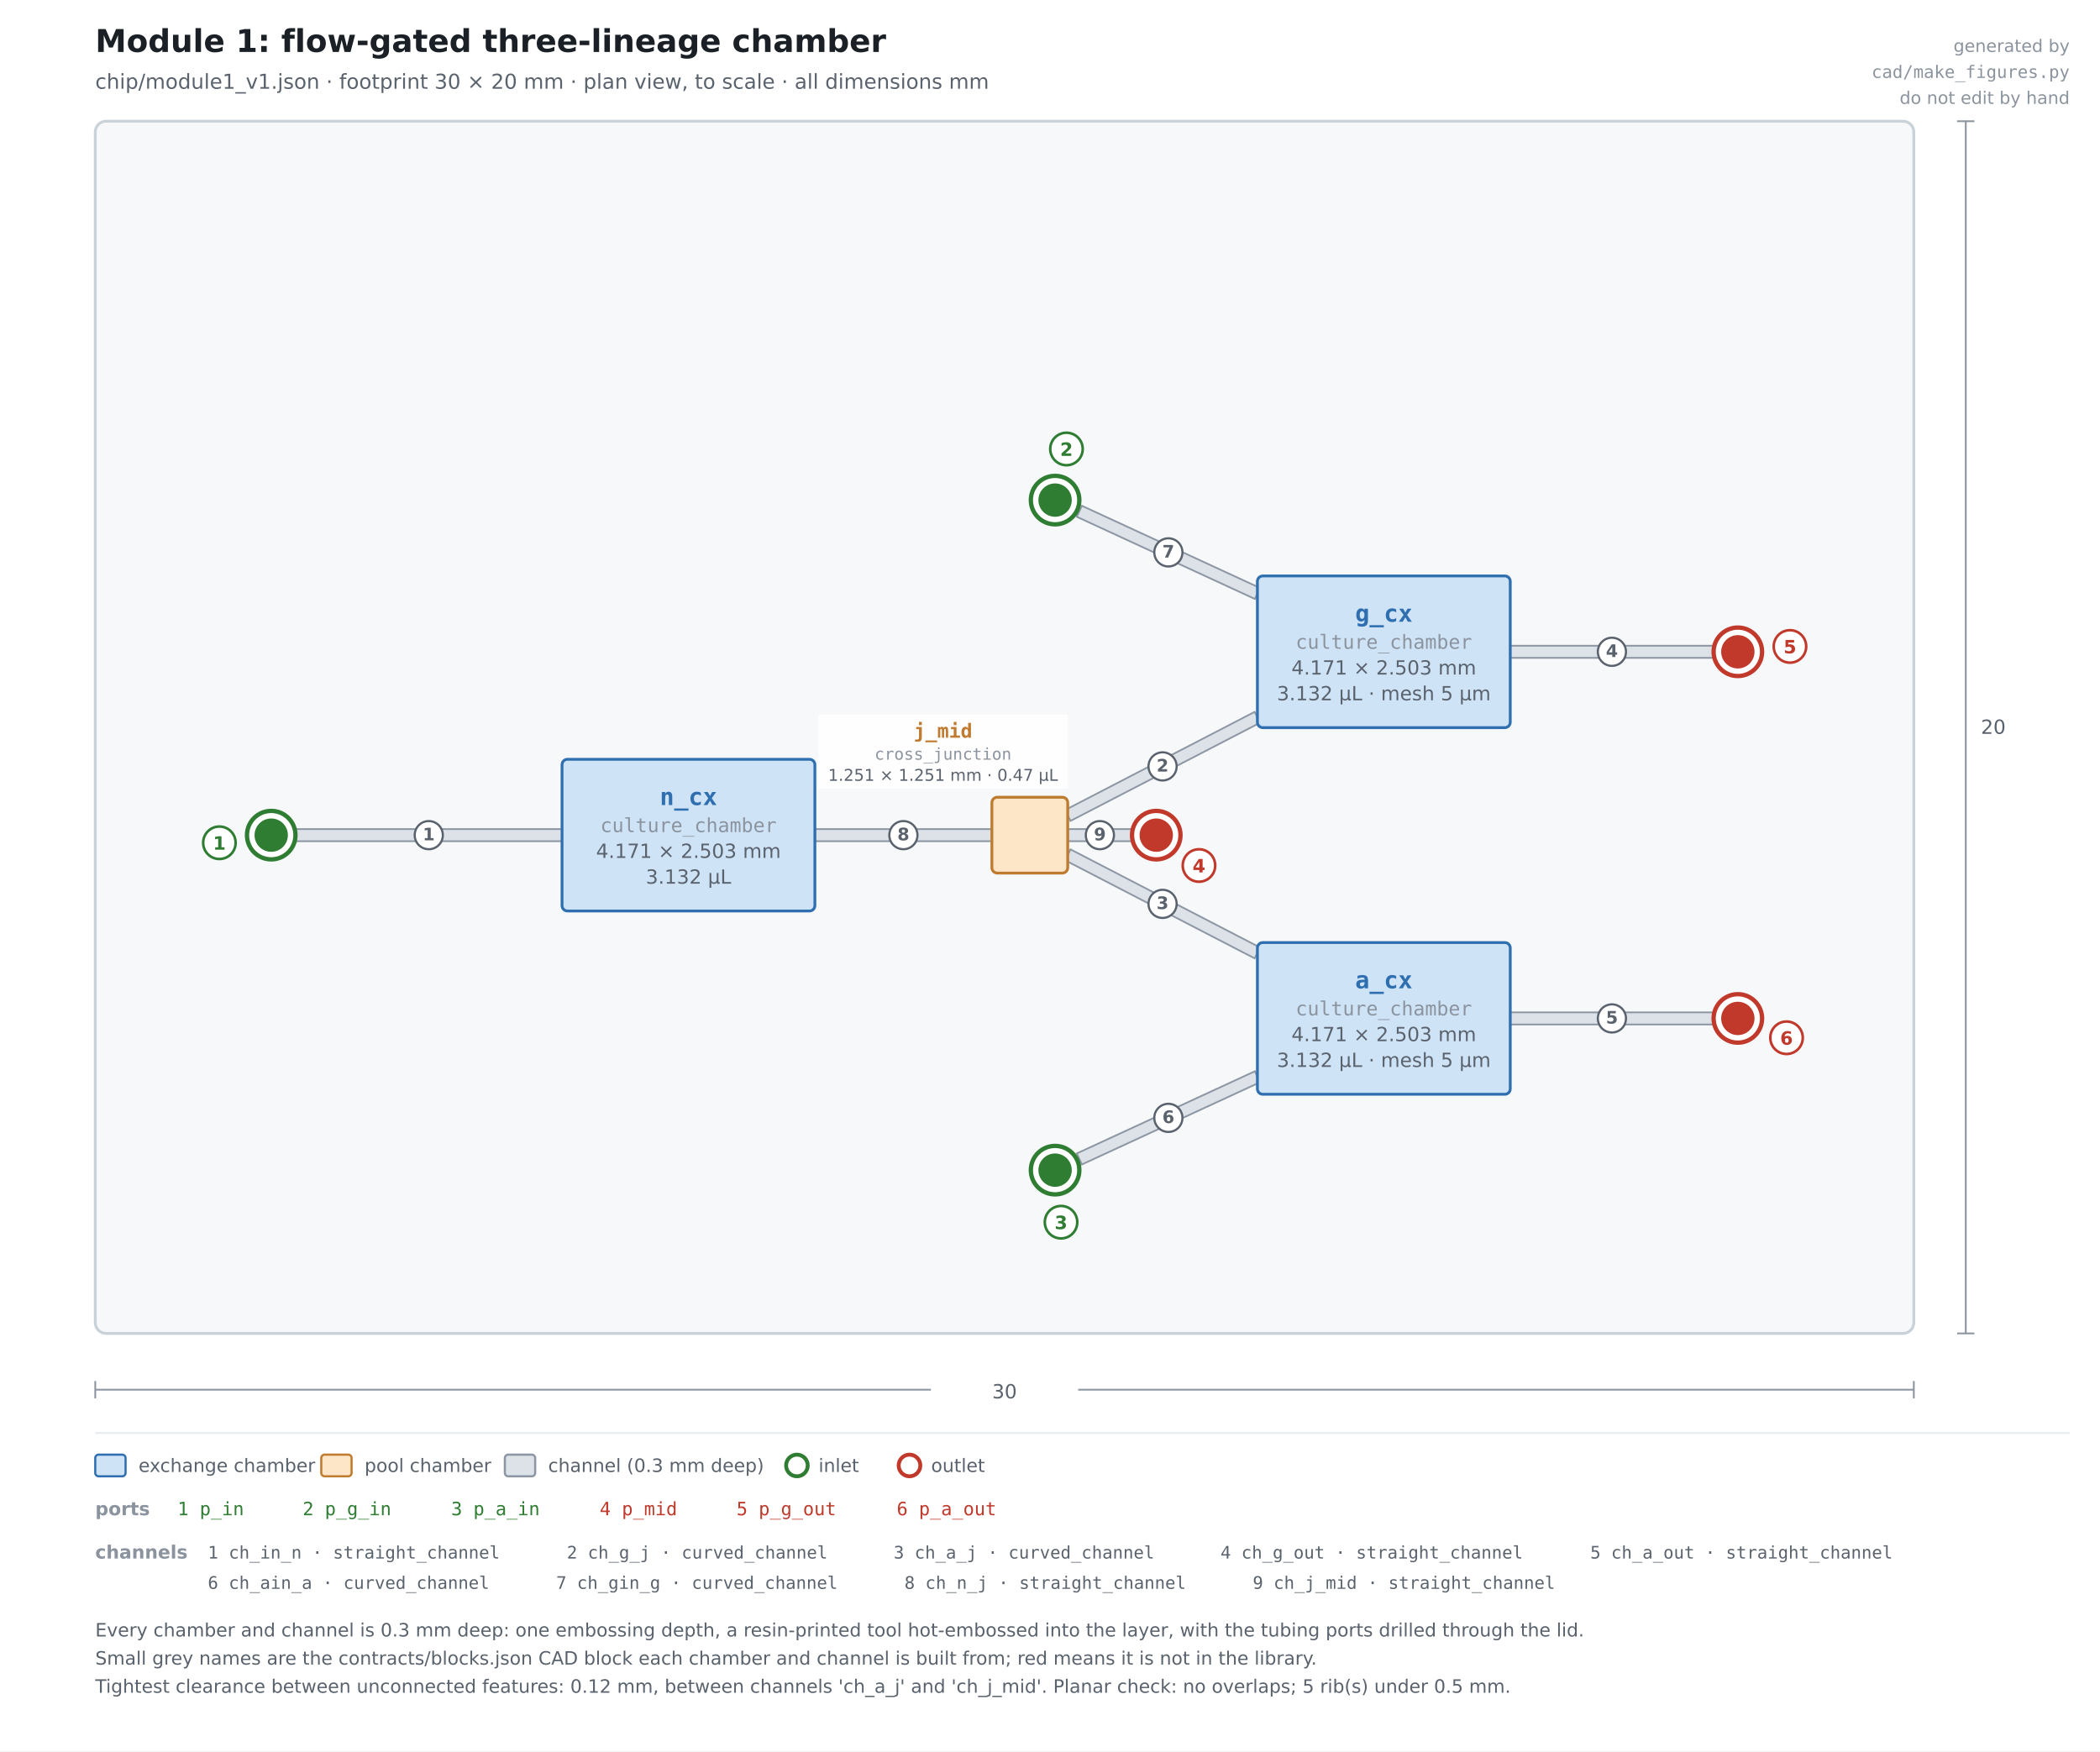
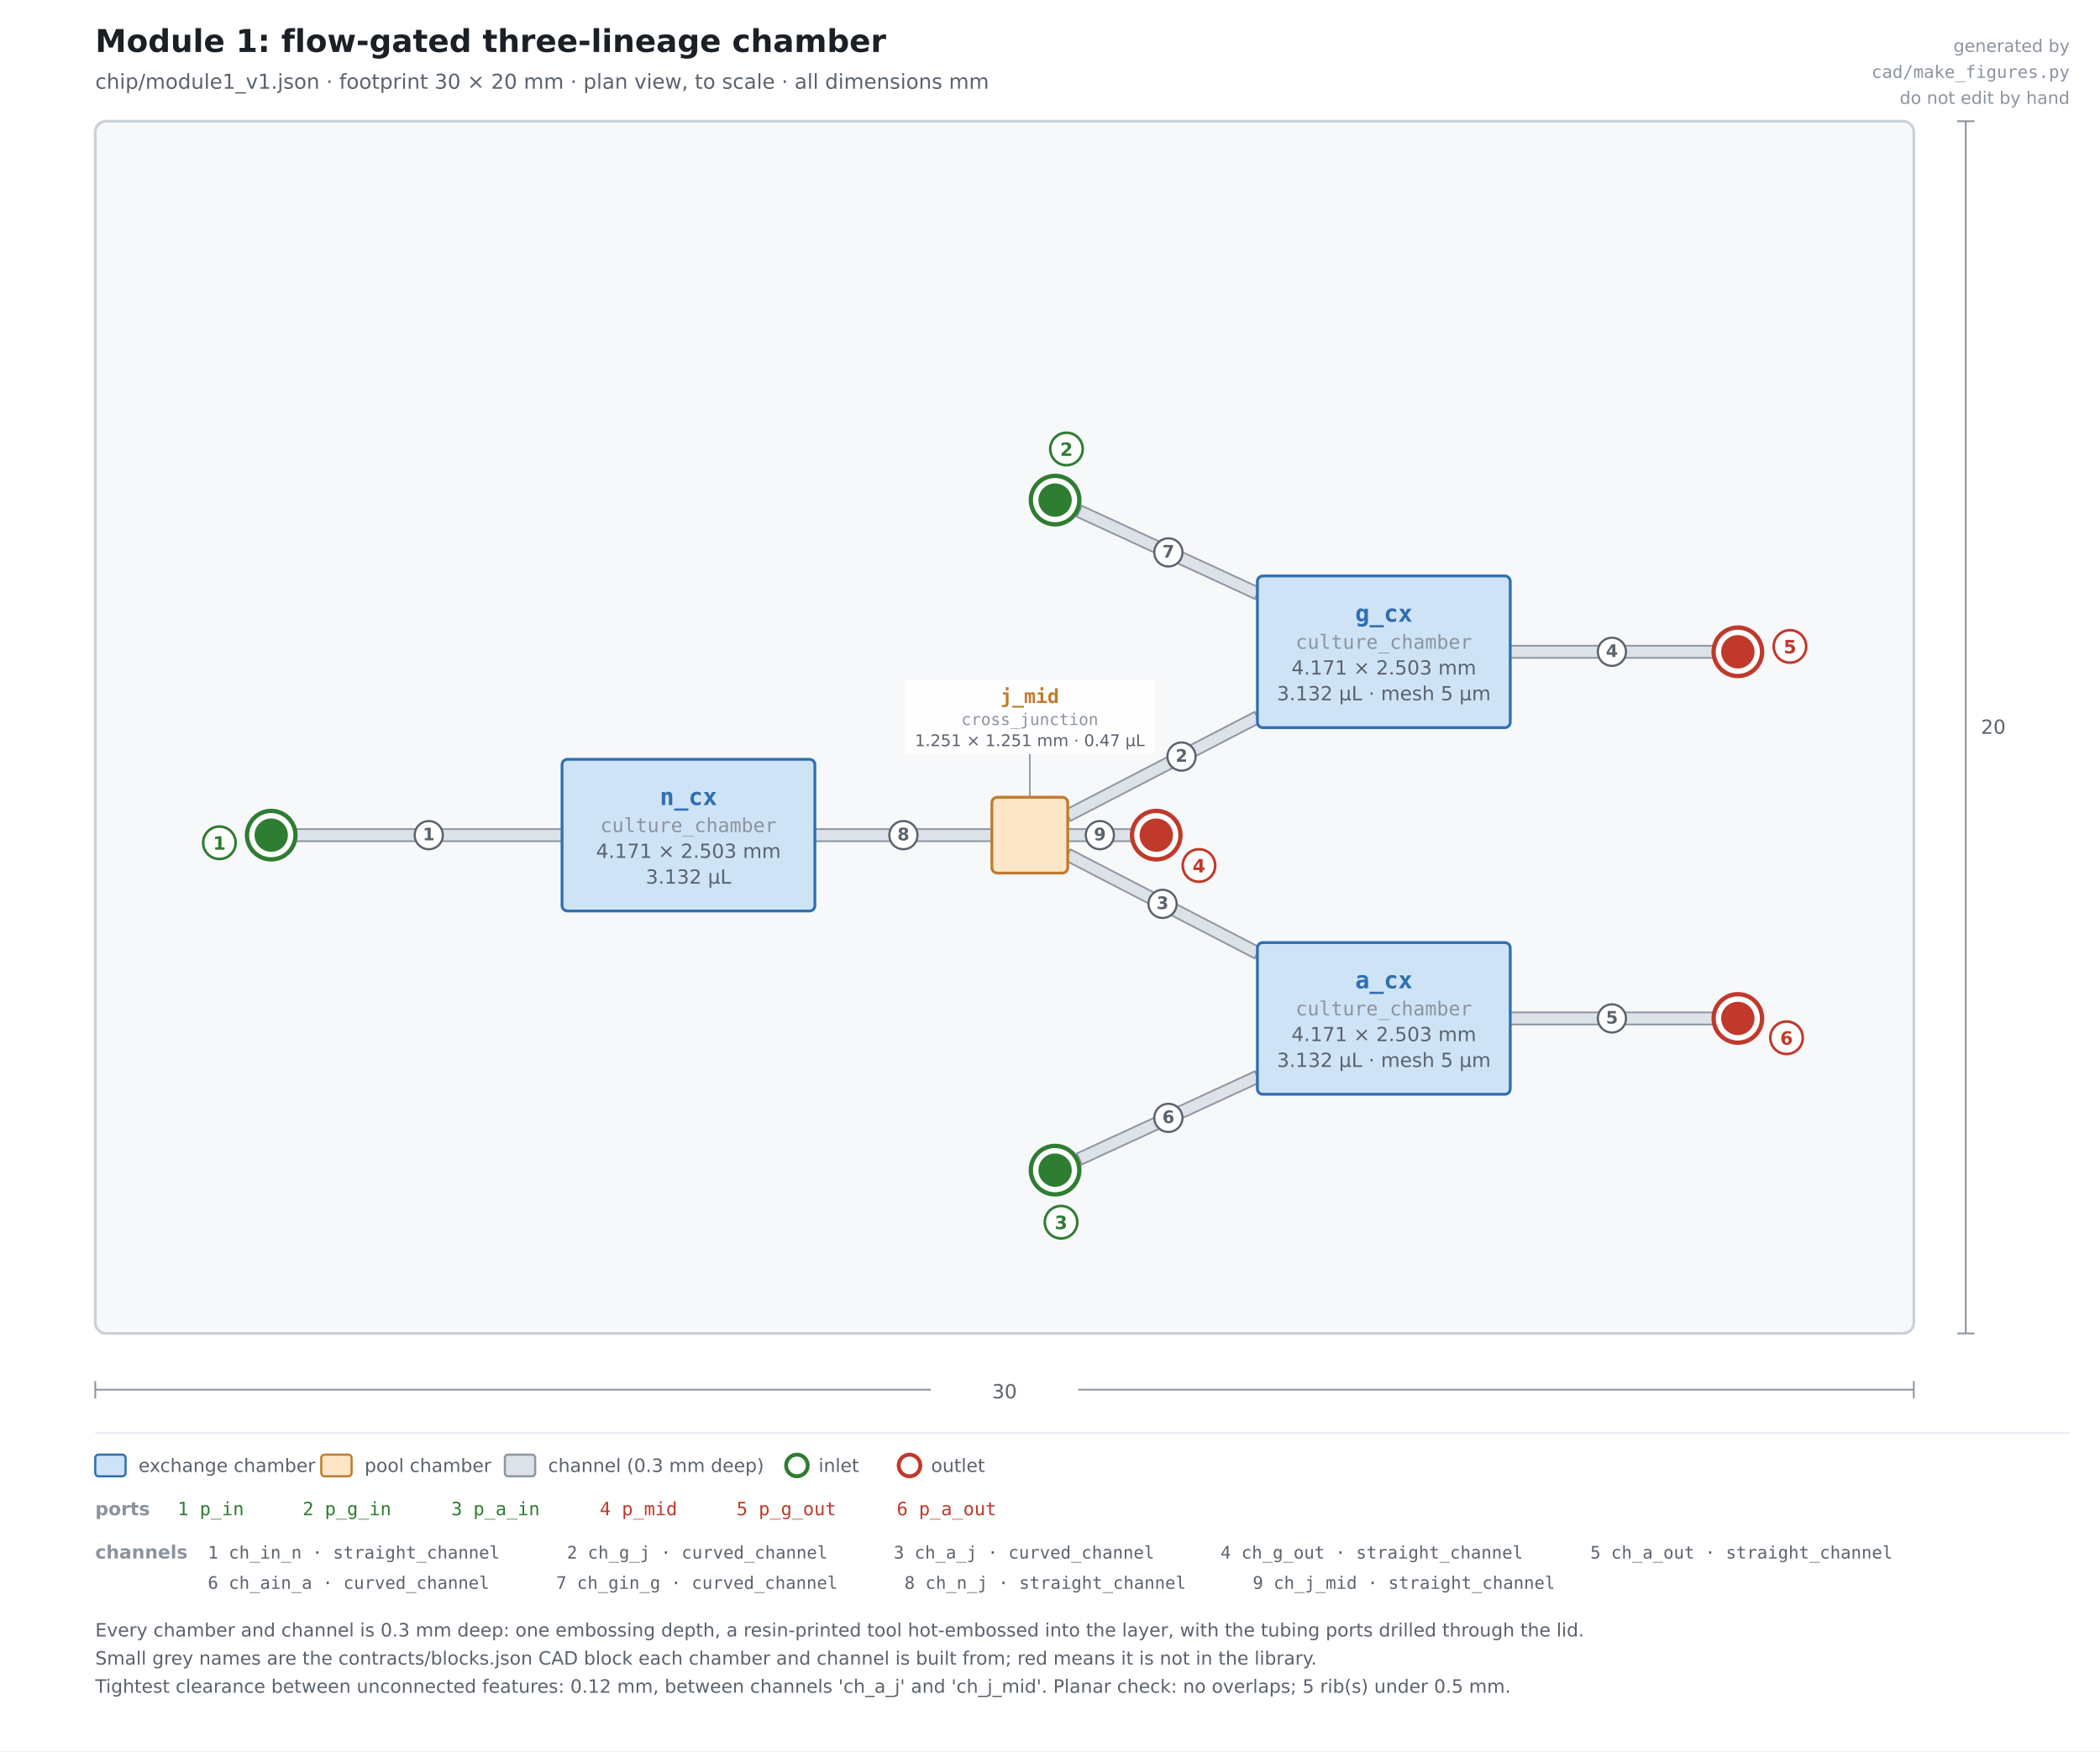
<svg xmlns="http://www.w3.org/2000/svg" width="970" height="809" viewBox="0 0 970 809" role="img" aria-label="module1_v1: plan view">
  <rect width="970" height="809" fill="#ffffff" />
  <text x="44" y="24" font-family="DejaVu Sans, Helvetica, Arial, sans-serif" font-size="14.5" fill="#1b2026" text-anchor="start" font-weight="bold">Module 1: flow-gated three-lineage chamber</text>
  <text x="44" y="41" font-family="DejaVu Sans, Helvetica, Arial, sans-serif" font-size="9.5" fill="#5a636d" text-anchor="start">chip/module1_v1.json   ·   footprint 30 × 20 mm   ·   plan view, to scale   ·   all dimensions mm</text>
  <text x="956" y="24" font-family="DejaVu Sans, Helvetica, Arial, sans-serif" font-size="8" fill="#8b949e" text-anchor="end">generated by</text>
  <text x="956" y="36" font-family="ui-monospace, SFMono-Regular, Menlo, monospace" font-size="8" fill="#8b949e" text-anchor="end">cad/make_figures.py</text>
  <text x="956" y="48" font-family="DejaVu Sans, Helvetica, Arial, sans-serif" font-size="8" fill="#8b949e" text-anchor="end">do not edit by hand</text>
  <rect x="44" y="56" width="840" height="560" fill="#f6f8fa" stroke="#c9d1d9" stroke-width="1.3" rx="5" />
  <polygon points="136.48,383.01 259.61,383.01 259.61,388.61 136.48,388.61" fill="#dde2e8" stroke="#8d97a3" stroke-width="0.8" />
  <polygon points="499.73,233.66 581.98,271.62 579.63,276.7 497.38,238.74" fill="#dde2e8" stroke="#8d97a3" stroke-width="0.8" />
  <polygon points="497.38,532.86 579.63,494.89 581.98,499.98 499.73,537.94" fill="#dde2e8" stroke="#8d97a3" stroke-width="0.8" />
  <polygon points="376.4,383.01 458.16,383.01 458.16,388.61 376.4,388.61" fill="#dde2e8" stroke="#8d97a3" stroke-width="0.8" />
  <polygon points="582.09,333.85 494.48,379.23 491.9,374.25 579.51,328.87" fill="#dde2e8" stroke="#8d97a3" stroke-width="0.8" />
  <polygon points="579.51,442.73 491.9,397.37 494.48,392.39 582.09,437.76" fill="#dde2e8" stroke="#8d97a3" stroke-width="0.8" />
  <polygon points="493.19,383.01 522.88,383.01 522.88,388.61 493.19,388.61" fill="#dde2e8" stroke="#8d97a3" stroke-width="0.8" />
  <polygon points="697.59,298.31 791.52,298.31 791.52,303.91 697.59,303.91" fill="#dde2e8" stroke="#8d97a3" stroke-width="0.8" />
  <polygon points="697.59,467.68 791.52,467.68 791.52,473.28 697.59,473.28" fill="#dde2e8" stroke="#8d97a3" stroke-width="0.8" />
  <rect x="259.61" y="350.77" width="116.79" height="70.08" fill="#cfe3f7" stroke="#2f6fb0" stroke-width="1.3" rx="2.5" />
  <text x="318.01" y="371.91" font-family="ui-monospace, SFMono-Regular, Menlo, monospace" font-size="11" fill="#2f6fb0" text-anchor="middle" font-weight="bold">n_cx</text>
  <text x="318.01" y="384.41" font-family="ui-monospace, SFMono-Regular, Menlo, monospace" font-size="9.02" fill="#8b949e" text-anchor="middle">culture_chamber</text>
  <text x="318.01" y="396.32" font-family="DejaVu Sans, Helvetica, Arial, sans-serif" font-size="9.02" fill="#5a636d" text-anchor="middle">4.171 × 2.503 mm</text>
  <text x="318.01" y="408.23" font-family="DejaVu Sans, Helvetica, Arial, sans-serif" font-size="9.02" fill="#5a636d" text-anchor="middle">3.132 µL</text>
  <rect x="580.8" y="266.07" width="116.79" height="70.08" fill="#cfe3f7" stroke="#2f6fb0" stroke-width="1.3" rx="2.5" />
  <text x="639.2" y="287.21" font-family="ui-monospace, SFMono-Regular, Menlo, monospace" font-size="11" fill="#2f6fb0" text-anchor="middle" font-weight="bold">g_cx</text>
  <text x="639.2" y="299.71" font-family="ui-monospace, SFMono-Regular, Menlo, monospace" font-size="9.02" fill="#8b949e" text-anchor="middle">culture_chamber</text>
  <text x="639.2" y="311.62" font-family="DejaVu Sans, Helvetica, Arial, sans-serif" font-size="9.02" fill="#5a636d" text-anchor="middle">4.171 × 2.503 mm</text>
  <text x="639.2" y="323.53" font-family="DejaVu Sans, Helvetica, Arial, sans-serif" font-size="9.02" fill="#5a636d" text-anchor="middle">3.132 µL · mesh 5 µm</text>
  <rect x="580.8" y="435.44" width="116.79" height="70.08" fill="#cfe3f7" stroke="#2f6fb0" stroke-width="1.3" rx="2.5" />
  <text x="639.2" y="456.58" font-family="ui-monospace, SFMono-Regular, Menlo, monospace" font-size="11" fill="#2f6fb0" text-anchor="middle" font-weight="bold">a_cx</text>
  <text x="639.2" y="469.08" font-family="ui-monospace, SFMono-Regular, Menlo, monospace" font-size="9.02" fill="#8b949e" text-anchor="middle">culture_chamber</text>
  <text x="639.2" y="480.99" font-family="DejaVu Sans, Helvetica, Arial, sans-serif" font-size="9.02" fill="#5a636d" text-anchor="middle">4.171 × 2.503 mm</text>
  <text x="639.2" y="492.9" font-family="DejaVu Sans, Helvetica, Arial, sans-serif" font-size="9.02" fill="#5a636d" text-anchor="middle">3.132 µL · mesh 5 µm</text>
  <rect x="458.16" y="368.3" width="35.03" height="35.03" fill="#fde6c8" stroke="#bf7b2f" stroke-width="1.3" rx="2.5" />
-   <rect x="377.99" y="330.1" width="115.2" height="34.2" fill="#ffffff" stroke="none" opacity="0.92" />
-   <text x="435.59" y="340.78" font-family="ui-monospace, SFMono-Regular, Menlo, monospace" font-size="9" fill="#bf7b2f" text-anchor="middle" font-weight="bold">j_mid</text>
-   <text x="435.59" y="350.95" font-family="ui-monospace, SFMono-Regular, Menlo, monospace" font-size="7.5" fill="#8b949e" text-anchor="middle">cross_junction</text>
-   <text x="435.59" y="360.7" font-family="DejaVu Sans, Helvetica, Arial, sans-serif" font-size="7.5" fill="#5a636d" text-anchor="middle">1.251 × 1.251 mm · 0.47 µL</text>
+   <line x1="475.68" y1="348.3" x2="475.68" y2="368.3" stroke="#8b949e" stroke-width="0.7" />
+   <rect x="418.08" y="314.1" width="115.2" height="34.2" fill="#ffffff" stroke="none" opacity="0.92" />
+   <text x="475.68" y="324.78" font-family="ui-monospace, SFMono-Regular, Menlo, monospace" font-size="9" fill="#bf7b2f" text-anchor="middle" font-weight="bold">j_mid</text>
+   <text x="475.68" y="334.95" font-family="ui-monospace, SFMono-Regular, Menlo, monospace" font-size="7.5" fill="#8b949e" text-anchor="middle">cross_junction</text>
+   <text x="475.68" y="344.7" font-family="DejaVu Sans, Helvetica, Arial, sans-serif" font-size="7.5" fill="#5a636d" text-anchor="middle">1.251 × 1.251 mm · 0.47 µL</text>
  <circle cx="125.28" cy="385.81" r="11.2" fill="#ffffff" stroke="#2f7d32" stroke-width="2" />
  <circle cx="125.28" cy="385.81" r="7.7" fill="#2f7d32" stroke="none" />
  <circle cx="101.34" cy="389.33" r="7.5" fill="#ffffff" stroke="#2f7d32" stroke-width="1.2" />
  <text x="101.34" y="392.53" font-family="DejaVu Sans, Helvetica, Arial, sans-serif" font-size="8.5" fill="#2f7d32" text-anchor="middle" font-weight="bold">1</text>
  <circle cx="487.35" cy="231.03" r="11.2" fill="#ffffff" stroke="#2f7d32" stroke-width="2" />
  <circle cx="487.35" cy="231.03" r="7.7" fill="#2f7d32" stroke="none" />
  <circle cx="492.61" cy="207.41" r="7.5" fill="#ffffff" stroke="#2f7d32" stroke-width="1.2" />
  <text x="492.61" y="210.61" font-family="DejaVu Sans, Helvetica, Arial, sans-serif" font-size="8.5" fill="#2f7d32" text-anchor="middle" font-weight="bold">2</text>
  <circle cx="487.35" cy="540.57" r="11.2" fill="#ffffff" stroke="#2f7d32" stroke-width="2" />
  <circle cx="487.35" cy="540.57" r="7.7" fill="#2f7d32" stroke="none" />
  <circle cx="490.1" cy="564.61" r="7.5" fill="#ffffff" stroke="#2f7d32" stroke-width="1.2" />
  <text x="490.1" y="567.81" font-family="DejaVu Sans, Helvetica, Arial, sans-serif" font-size="8.5" fill="#2f7d32" text-anchor="middle" font-weight="bold">3</text>
  <circle cx="534.08" cy="385.81" r="11.2" fill="#ffffff" stroke="#c0392b" stroke-width="2" />
  <circle cx="534.08" cy="385.81" r="7.7" fill="#c0392b" stroke="none" />
  <circle cx="553.81" cy="399.83" r="7.5" fill="#ffffff" stroke="#c0392b" stroke-width="1.2" />
  <text x="553.81" y="403.03" font-family="DejaVu Sans, Helvetica, Arial, sans-serif" font-size="8.5" fill="#c0392b" text-anchor="middle" font-weight="bold">4</text>
  <circle cx="802.72" cy="301.11" r="11.2" fill="#ffffff" stroke="#c0392b" stroke-width="2" />
  <circle cx="802.72" cy="301.11" r="7.7" fill="#c0392b" stroke="none" />
  <circle cx="826.79" cy="298.63" r="7.5" fill="#ffffff" stroke="#c0392b" stroke-width="1.2" />
  <text x="826.79" y="301.83" font-family="DejaVu Sans, Helvetica, Arial, sans-serif" font-size="8.5" fill="#c0392b" text-anchor="middle" font-weight="bold">5</text>
  <circle cx="802.72" cy="470.48" r="11.2" fill="#ffffff" stroke="#c0392b" stroke-width="2" />
  <circle cx="802.72" cy="470.48" r="7.7" fill="#c0392b" stroke="none" />
  <circle cx="825.21" cy="479.41" r="7.5" fill="#ffffff" stroke="#c0392b" stroke-width="1.2" />
  <text x="825.21" y="482.61" font-family="DejaVu Sans, Helvetica, Arial, sans-serif" font-size="8.5" fill="#c0392b" text-anchor="middle" font-weight="bold">6</text>
  <circle cx="198.05" cy="385.81" r="6.5" fill="#ffffff" stroke="#5a636d" stroke-width="1" />
  <text x="198.05" y="388.21" font-family="DejaVu Sans, Helvetica, Arial, sans-serif" font-size="8" fill="#5a636d" text-anchor="middle" font-weight="bold">1</text>
-   <circle cx="537" cy="354.05" r="6.5" fill="#ffffff" stroke="#5a636d" stroke-width="1" />
-   <text x="537" y="356.45" font-family="DejaVu Sans, Helvetica, Arial, sans-serif" font-size="8" fill="#5a636d" text-anchor="middle" font-weight="bold">2</text>
+   <circle cx="545.76" cy="349.51" r="6.5" fill="#ffffff" stroke="#5a636d" stroke-width="1" />
+   <text x="545.76" y="351.91" font-family="DejaVu Sans, Helvetica, Arial, sans-serif" font-size="8" fill="#5a636d" text-anchor="middle" font-weight="bold">2</text>
  <circle cx="537" cy="417.56" r="6.5" fill="#ffffff" stroke="#5a636d" stroke-width="1" />
  <text x="537" y="419.96" font-family="DejaVu Sans, Helvetica, Arial, sans-serif" font-size="8" fill="#5a636d" text-anchor="middle" font-weight="bold">3</text>
  <circle cx="744.55" cy="301.11" r="6.5" fill="#ffffff" stroke="#5a636d" stroke-width="1" />
  <text x="744.55" y="303.51" font-family="DejaVu Sans, Helvetica, Arial, sans-serif" font-size="8" fill="#5a636d" text-anchor="middle" font-weight="bold">4</text>
  <circle cx="744.55" cy="470.48" r="6.5" fill="#ffffff" stroke="#5a636d" stroke-width="1" />
  <text x="744.55" y="472.88" font-family="DejaVu Sans, Helvetica, Arial, sans-serif" font-size="8" fill="#5a636d" text-anchor="middle" font-weight="bold">5</text>
  <circle cx="539.68" cy="516.42" r="6.5" fill="#ffffff" stroke="#5a636d" stroke-width="1" />
  <text x="539.68" y="518.82" font-family="DejaVu Sans, Helvetica, Arial, sans-serif" font-size="8" fill="#5a636d" text-anchor="middle" font-weight="bold">6</text>
  <circle cx="539.68" cy="255.18" r="6.5" fill="#ffffff" stroke="#5a636d" stroke-width="1" />
  <text x="539.68" y="257.58" font-family="DejaVu Sans, Helvetica, Arial, sans-serif" font-size="8" fill="#5a636d" text-anchor="middle" font-weight="bold">7</text>
  <circle cx="417.28" cy="385.81" r="6.5" fill="#ffffff" stroke="#5a636d" stroke-width="1" />
  <text x="417.28" y="388.21" font-family="DejaVu Sans, Helvetica, Arial, sans-serif" font-size="8" fill="#5a636d" text-anchor="middle" font-weight="bold">8</text>
  <circle cx="508.04" cy="385.81" r="6.5" fill="#ffffff" stroke="#5a636d" stroke-width="1" />
  <text x="508.04" y="388.21" font-family="DejaVu Sans, Helvetica, Arial, sans-serif" font-size="8" fill="#5a636d" text-anchor="middle" font-weight="bold">9</text>
  <line x1="44" y1="642" x2="884" y2="642" stroke="#8b949e" stroke-width="0.8" />
  <line x1="44" y1="638" x2="44" y2="646" stroke="#8b949e" stroke-width="0.8" />
  <line x1="884" y1="638" x2="884" y2="646" stroke="#8b949e" stroke-width="0.8" />
  <rect x="430" y="635" width="68" height="14" fill="#ffffff" stroke="none" />
  <text x="464" y="646" font-family="DejaVu Sans, Helvetica, Arial, sans-serif" font-size="9" fill="#5a636d" text-anchor="middle">30</text>
  <line x1="908" y1="56" x2="908" y2="616" stroke="#8b949e" stroke-width="0.8" />
  <line x1="904" y1="56" x2="912" y2="56" stroke="#8b949e" stroke-width="0.8" />
  <line x1="904" y1="616" x2="912" y2="616" stroke="#8b949e" stroke-width="0.8" />
  <text x="915" y="339" font-family="DejaVu Sans, Helvetica, Arial, sans-serif" font-size="9" fill="#5a636d" text-anchor="start">20</text>
  <line x1="44" y1="662" x2="956" y2="662" stroke="#eaeef2" stroke-width="1" />
  <rect x="44" y="672" width="14" height="10" fill="#cfe3f7" stroke="#2f6fb0" stroke-width="1" rx="1.5" />
  <text x="64" y="680" font-family="DejaVu Sans, Helvetica, Arial, sans-serif" font-size="8.5" fill="#5a636d" text-anchor="start">exchange chamber</text>
  <rect x="148.4" y="672" width="14" height="10" fill="#fde6c8" stroke="#bf7b2f" stroke-width="1" rx="1.5" />
  <text x="168.4" y="680" font-family="DejaVu Sans, Helvetica, Arial, sans-serif" font-size="8.5" fill="#5a636d" text-anchor="start">pool chamber</text>
  <rect x="233.2" y="672" width="14" height="10" fill="#dde2e8" stroke="#8d97a3" stroke-width="1" rx="1.5" />
  <text x="253.2" y="680" font-family="DejaVu Sans, Helvetica, Arial, sans-serif" font-size="8.5" fill="#5a636d" text-anchor="start">channel (0.3 mm deep)</text>
  <circle cx="368.1" cy="677" r="5" fill="#ffffff" stroke="#2f7d32" stroke-width="1.8" />
  <text x="378.1" y="680" font-family="DejaVu Sans, Helvetica, Arial, sans-serif" font-size="8.5" fill="#5a636d" text-anchor="start">inlet</text>
  <circle cx="420.1" cy="677" r="5" fill="#ffffff" stroke="#c0392b" stroke-width="1.8" />
  <text x="430.1" y="680" font-family="DejaVu Sans, Helvetica, Arial, sans-serif" font-size="8.5" fill="#5a636d" text-anchor="start">outlet</text>
  <text x="44" y="700" font-family="DejaVu Sans, Helvetica, Arial, sans-serif" font-size="8.5" fill="#8b949e" text-anchor="start" font-weight="bold">ports</text>
  <text x="82" y="700" font-family="ui-monospace, SFMono-Regular, Menlo, monospace" font-size="8.5" fill="#2f7d32" text-anchor="start">1  p_in</text>
  <text x="139.8" y="700" font-family="ui-monospace, SFMono-Regular, Menlo, monospace" font-size="8.5" fill="#2f7d32" text-anchor="start">2  p_g_in</text>
  <text x="208.4" y="700" font-family="ui-monospace, SFMono-Regular, Menlo, monospace" font-size="8.5" fill="#2f7d32" text-anchor="start">3  p_a_in</text>
  <text x="277" y="700" font-family="ui-monospace, SFMono-Regular, Menlo, monospace" font-size="8.5" fill="#c0392b" text-anchor="start">4  p_mid</text>
  <text x="340.2" y="700" font-family="ui-monospace, SFMono-Regular, Menlo, monospace" font-size="8.5" fill="#c0392b" text-anchor="start">5  p_g_out</text>
  <text x="414.2" y="700" font-family="ui-monospace, SFMono-Regular, Menlo, monospace" font-size="8.5" fill="#c0392b" text-anchor="start">6  p_a_out</text>
  <text x="44" y="720" font-family="DejaVu Sans, Helvetica, Arial, sans-serif" font-size="8.5" fill="#8b949e" text-anchor="start" font-weight="bold">channels</text>
  <text x="96" y="720" font-family="ui-monospace, SFMono-Regular, Menlo, monospace" font-size="8" fill="#5a636d" text-anchor="start">1  ch_in_n · straight_channel</text>
  <text x="261.84" y="720" font-family="ui-monospace, SFMono-Regular, Menlo, monospace" font-size="8" fill="#5a636d" text-anchor="start">2  ch_g_j · curved_channel</text>
  <text x="412.8" y="720" font-family="ui-monospace, SFMono-Regular, Menlo, monospace" font-size="8" fill="#5a636d" text-anchor="start">3  ch_a_j · curved_channel</text>
  <text x="563.76" y="720" font-family="ui-monospace, SFMono-Regular, Menlo, monospace" font-size="8" fill="#5a636d" text-anchor="start">4  ch_g_out · straight_channel</text>
  <text x="734.56" y="720" font-family="ui-monospace, SFMono-Regular, Menlo, monospace" font-size="8" fill="#5a636d" text-anchor="start">5  ch_a_out · straight_channel</text>
  <text x="96" y="734" font-family="ui-monospace, SFMono-Regular, Menlo, monospace" font-size="8" fill="#5a636d" text-anchor="start">6  ch_ain_a · curved_channel</text>
  <text x="256.88" y="734" font-family="ui-monospace, SFMono-Regular, Menlo, monospace" font-size="8" fill="#5a636d" text-anchor="start">7  ch_gin_g · curved_channel</text>
  <text x="417.76" y="734" font-family="ui-monospace, SFMono-Regular, Menlo, monospace" font-size="8" fill="#5a636d" text-anchor="start">8  ch_n_j · straight_channel</text>
  <text x="578.64" y="734" font-family="ui-monospace, SFMono-Regular, Menlo, monospace" font-size="8" fill="#5a636d" text-anchor="start">9  ch_j_mid · straight_channel</text>
  <text x="44" y="756" font-family="DejaVu Sans, Helvetica, Arial, sans-serif" font-size="8.5" fill="#5a636d" text-anchor="start">Every chamber and channel is 0.3 mm deep: one embossing depth, a resin-printed tool hot-embossed into the layer, with the tubing ports drilled through the lid.</text>
  <text x="44" y="769" font-family="DejaVu Sans, Helvetica, Arial, sans-serif" font-size="8.5" fill="#5a636d" text-anchor="start">Small grey names are the contracts/blocks.json CAD block each chamber and channel is built from; red means it is not in the library.</text>
  <text x="44" y="782" font-family="DejaVu Sans, Helvetica, Arial, sans-serif" font-size="8.5" fill="#5a636d" text-anchor="start">Tightest clearance between unconnected features: 0.12 mm, between channels 'ch_a_j' and 'ch_j_mid'. Planar check: no overlaps; 5 rib(s) under 0.5 mm.</text>
</svg>
